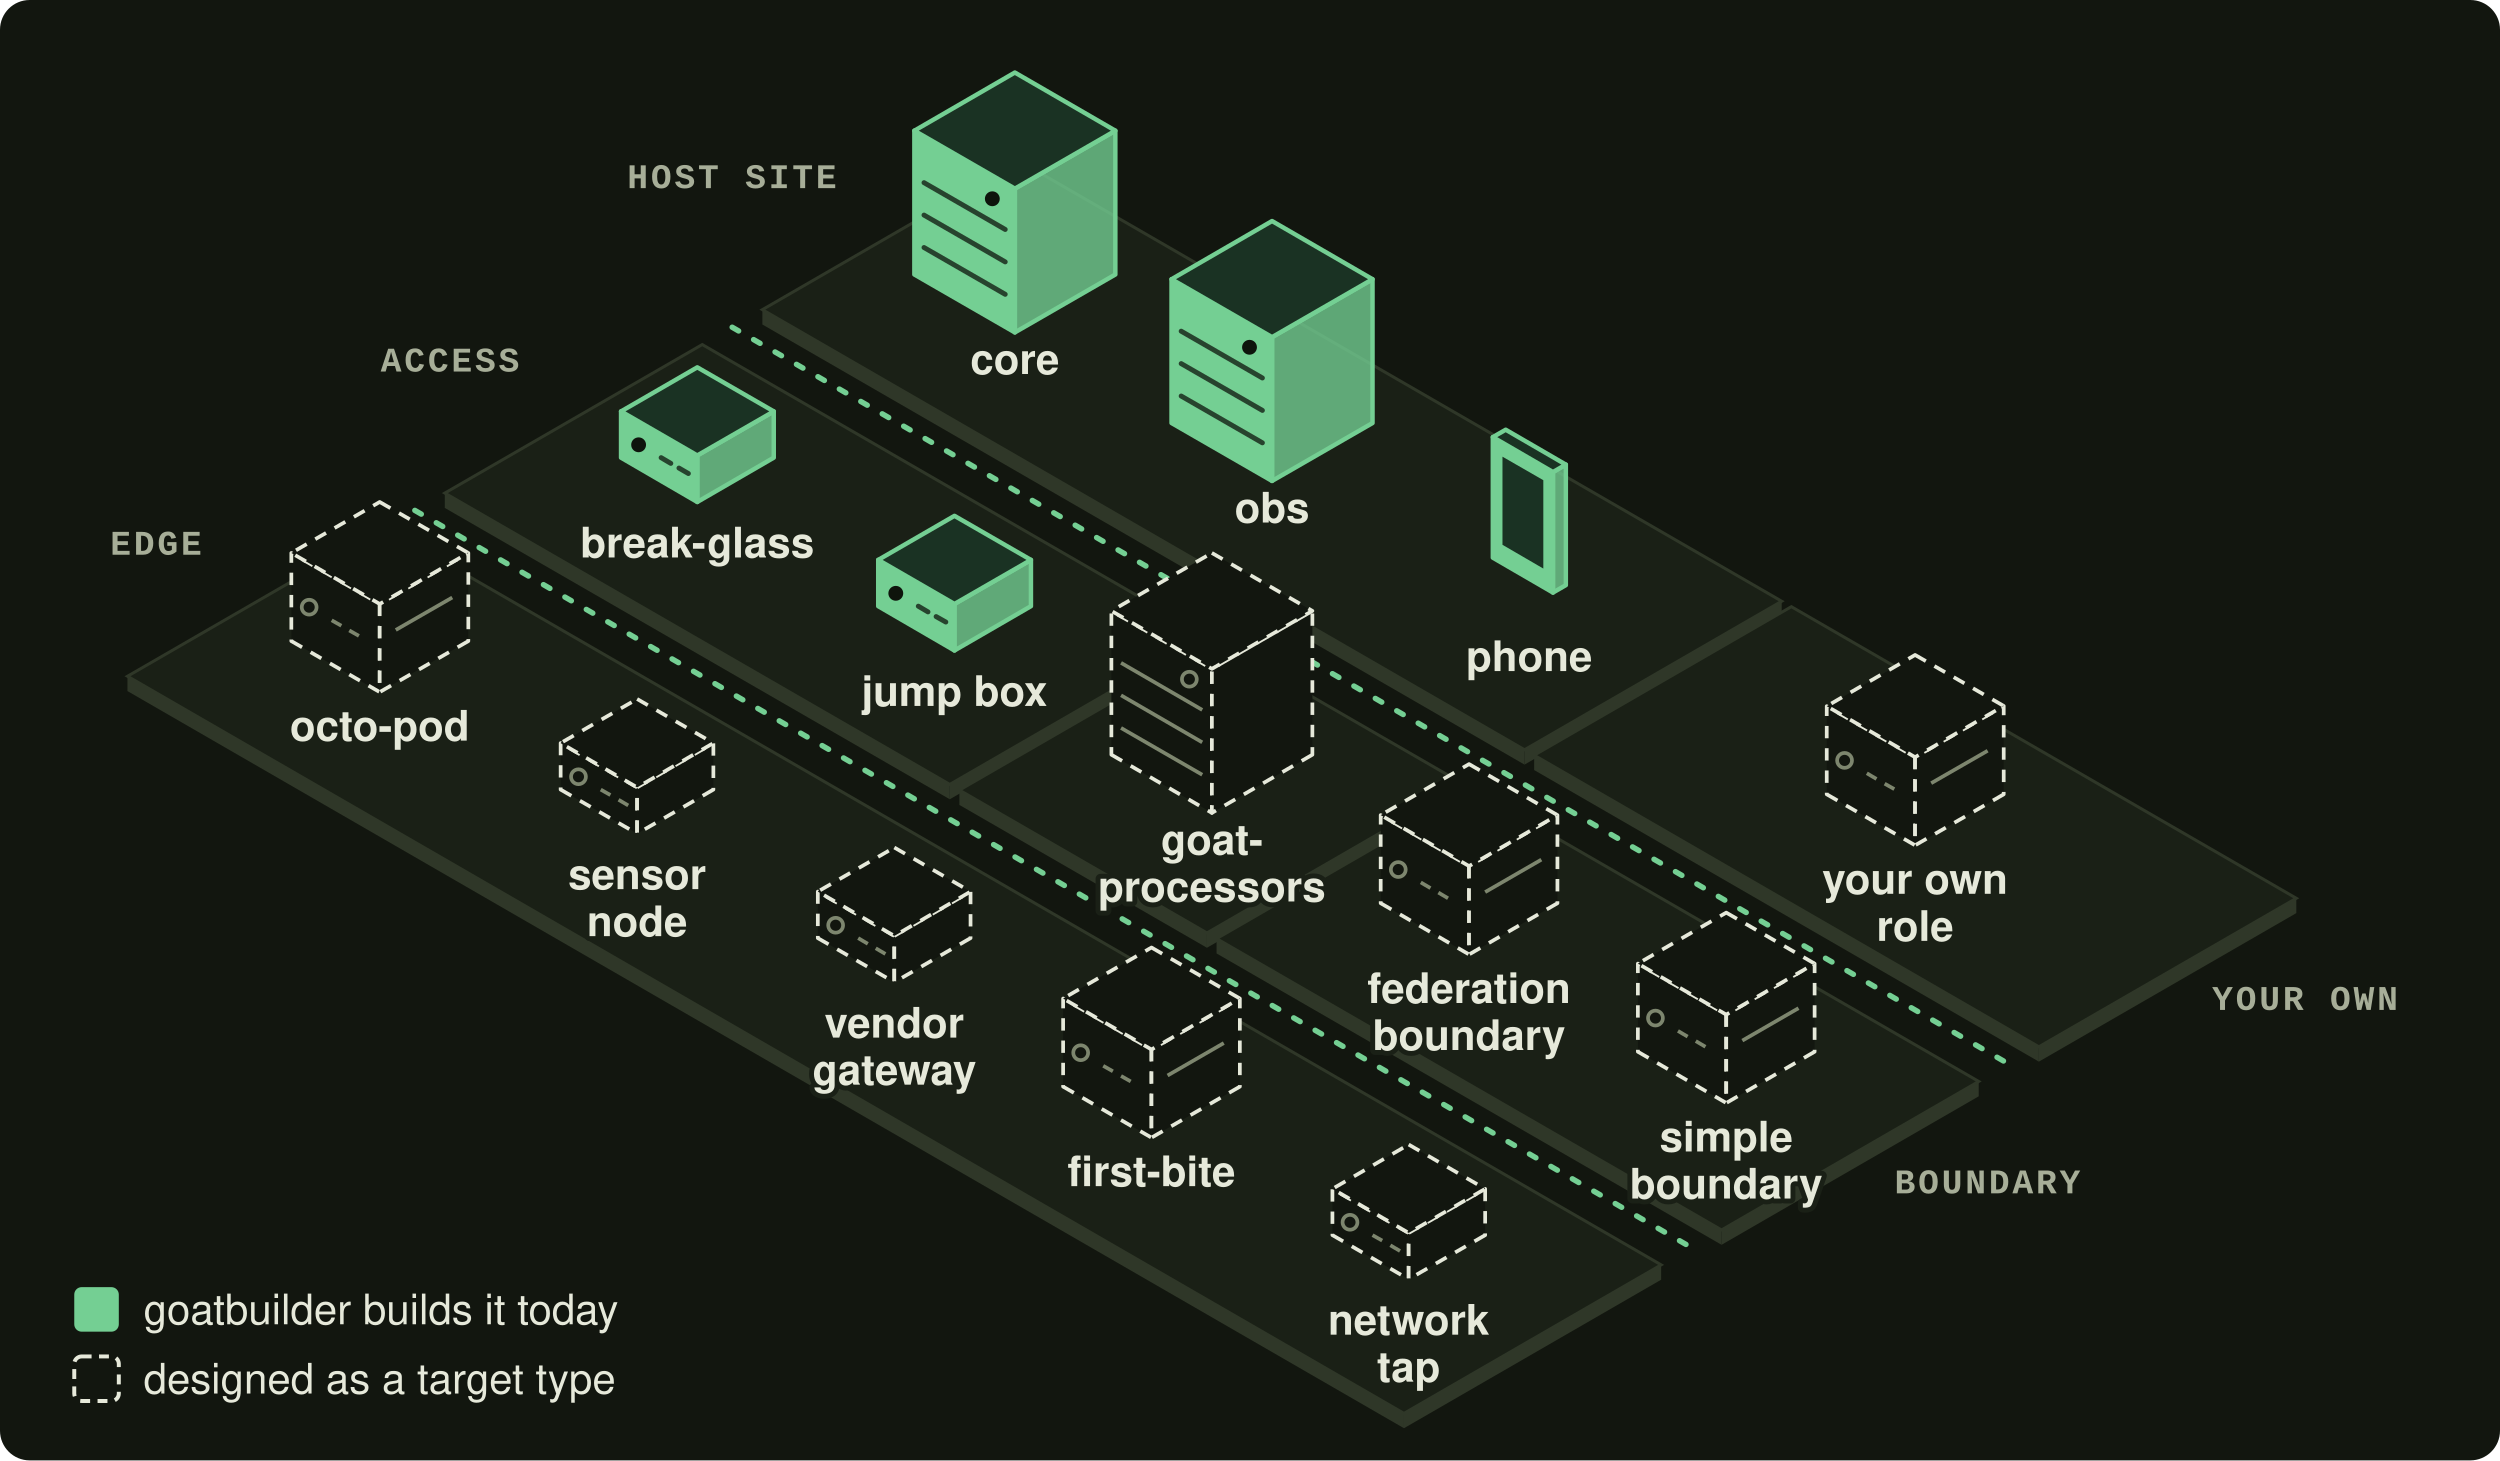
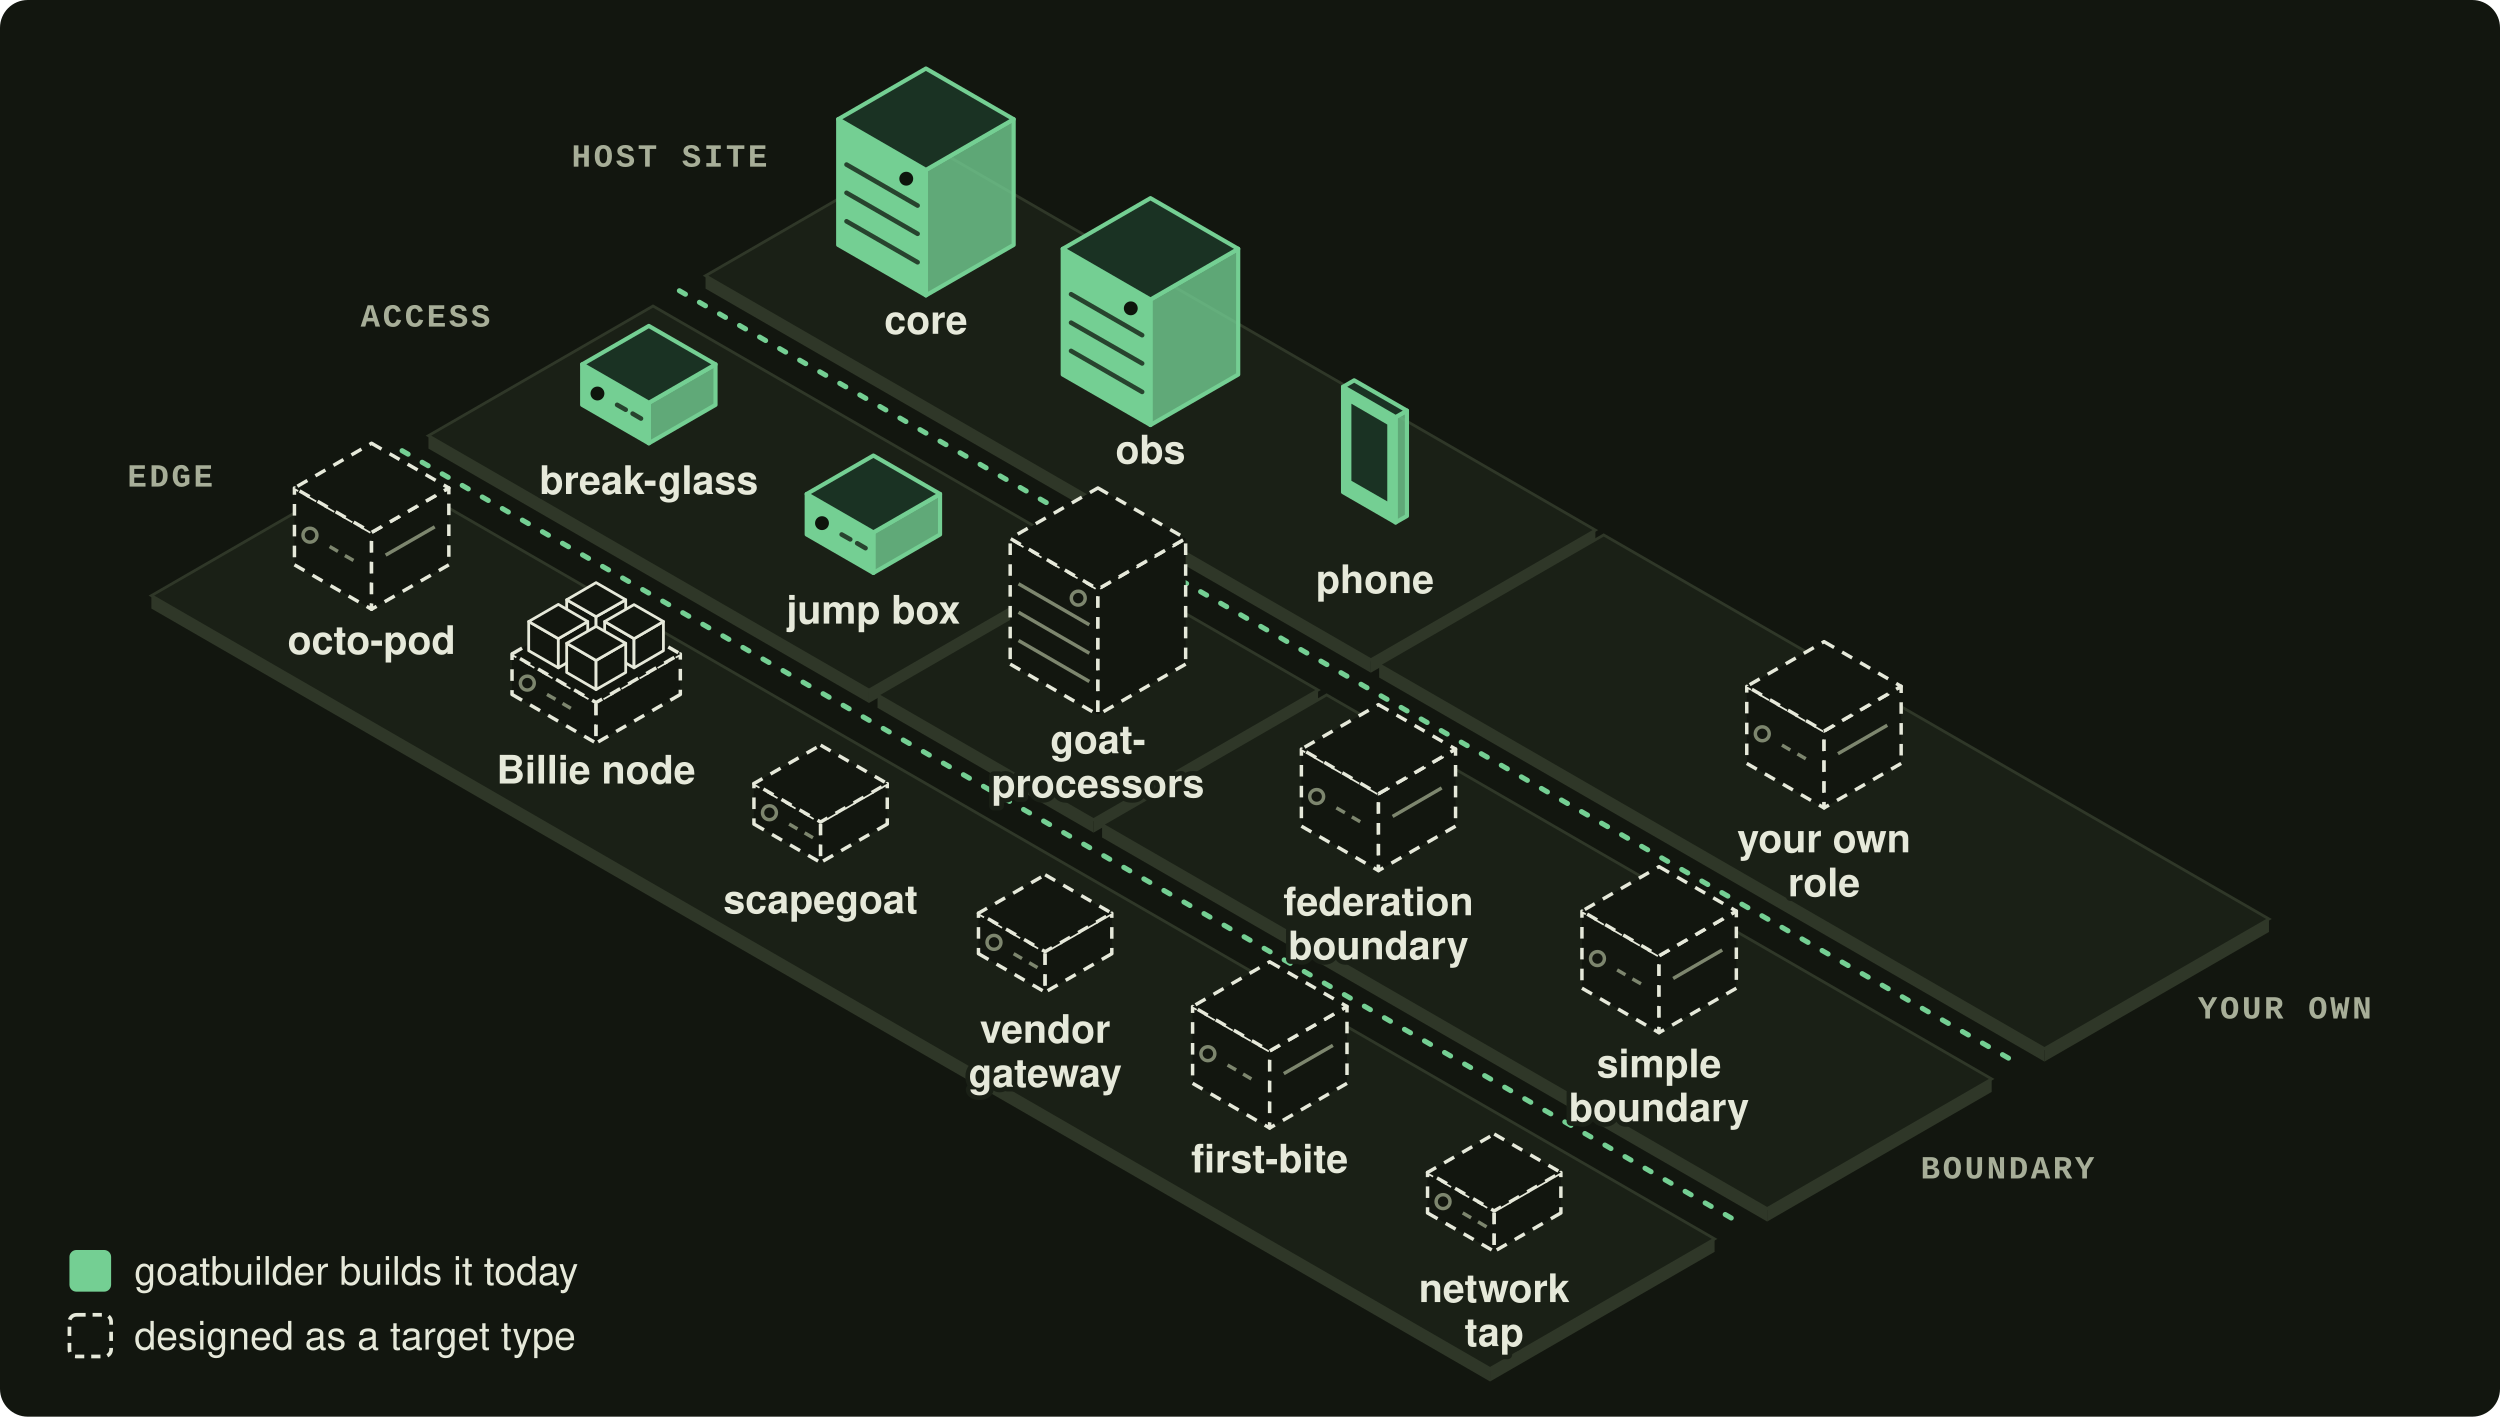
- <svg xmlns="http://www.w3.org/2000/svg" class="scene" viewBox="30 0 1010 590" role="img" aria-label="Thirteen machine roles on one site plan, and a place for your own. Solid, built by goatbuilder today: core, obs, phone, break-glass, network-gear jump box. Dashed, designed as goatbuilder target types: goat-processors, federation boundary, simple boundary, octo-pod, sensor node, vendor gateway, first-bite, network tap, and a role of your own.">
+ <svg xmlns="http://www.w3.org/2000/svg" class="scene" viewBox="30 0 1080 612" role="img" aria-label="Thirteen machine roles on one site plan, and a place for your own. Solid, built by goatbuilder today: core, obs, phone, break-glass, network-gear jump box. Dashed, designed as goatbuilder target types: goat-processors, federation boundary, simple boundary, octo-pod, Billie node with its kids, scapegoat, vendor gateway, first-bite, network tap, and a role of your own.">
  <style>
.scene{font-family:'Helvetica Neue', Helvetica, Arial, 'Liberation Sans', sans-serif;overflow:visible}
.scene .pd{fill:#1a2016;stroke:#2f3728;stroke-width:1.2}.scene .pe{fill:#2f3728}
.scene .mesh{stroke:#74cf93;stroke-width:2.2;fill:none;stroke-dasharray:3 7;stroke-linecap:round}
.scene .gl{font:700 14px ui-monospace, 'SF Mono', Menlo, Consolas, 'Liberation Mono', monospace;letter-spacing:.08em;fill:#a7ae98}
.scene .ml{font-size:17px;font-weight:700;fill:#e6e9da;paint-order:stroke fill;stroke:#1a2016;stroke-width:4px;stroke-linejoin:round}
.scene .hit{fill:transparent}.scene .ring{fill:none;stroke:none}
.scene .body polygon{stroke-linejoin:round}
.scene .built .st{fill:#1a3223;stroke:#74cf93;stroke-width:1.8}
.scene .built .sl{fill:#74cf93;stroke:#74cf93;stroke-width:1.8}
.scene .built .sr{fill:#74cf93;fill-opacity:.78;stroke:#74cf93;stroke-width:1.8}
.scene .built .scr{fill:#1a3223}
.scene .built .dt{stroke:#0e140c;stroke-width:2;stroke-linecap:round;opacity:.75}
.scene .built .led{fill:#0e140c}
.scene .plan .st,.scene .plan .sl,.scene .plan .sr{fill:#12160f;stroke:#e6e9da;stroke-width:1.5;stroke-dasharray:5 4}
+ .scene .plan .kid polygon{stroke-dasharray:none;stroke-width:1.2}
.scene .plan .dt{stroke:#7d866e;stroke-width:1.5}.scene .plan .led{fill:none;stroke:#7d866e;stroke-width:1.5}
</style>
-   <rect x="30" width="1010" height="590" rx="12" fill="#12160f" />
-   <polygon class="pe" points="338.0,125.1 645.9,302.9 645.9,308.9 338.0,131.1" />
-   <polygon class="pe" points="749.8,242.9 645.9,302.9 645.9,308.9 749.8,248.9" />
-   <polygon class="pd" points="441.9,65.1 749.8,242.9 645.9,302.9 338.0,125.1" />
-   <polygon class="pe" points="649.8,305.1 853.7,422.9 853.7,428.9 649.8,311.1" />
-   <polygon class="pe" points="957.7,362.9 853.7,422.9 853.7,428.9 957.7,368.9" />
-   <polygon class="pd" points="753.7,245.1 957.7,362.9 853.7,422.9 649.8,305.1" />
-   <polygon class="pe" points="209.7,199.2 413.7,316.9 413.7,322.9 209.7,205.2" />
-   <polygon class="pe" points="517.6,256.9 413.7,316.9 413.7,322.9 517.6,262.9" />
-   <polygon class="pd" points="313.7,139.2 517.6,256.9 413.7,316.9 209.7,199.2" />
-   <polygon class="pe" points="417.6,319.2 517.6,376.9 517.6,382.9 417.6,325.2" />
-   <polygon class="pe" points="621.5,316.9 517.6,376.9 517.6,382.9 621.5,322.9" />
-   <polygon class="pd" points="521.5,259.2 621.5,316.9 517.6,376.9 417.6,319.2" />
-   <polygon class="pe" points="521.5,379.2 725.5,496.9 725.5,502.9 521.5,385.2" />
-   <polygon class="pe" points="829.4,436.9 725.5,496.9 725.5,502.9 829.4,442.9" />
-   <polygon class="pd" points="625.4,319.2 829.4,436.9 725.5,496.9 521.5,379.2" />
-   <polygon class="pe" points="81.5,273.2 597.2,571.0 597.2,577.0 81.5,279.2" />
-   <polygon class="pe" points="701.1,511.0 597.2,571.0 597.2,577.0 701.1,517.0" />
-   <polygon class="pd" points="185.4,213.2 701.1,511.0 597.2,571.0 81.5,273.2" />
-   <path class="mesh" d="M325.8 132.2L841.6 429.9" />
-   <path class="mesh" d="M197.6 206.2L713.3 504.0" />
-   <text class="gl" x="368.0" y="76.0" text-anchor="end">HOST SITE</text>
-   <text class="gl" x="239.8" y="150.1" text-anchor="end">ACCESS</text>
-   <text class="gl" x="111.5" y="224.1" text-anchor="end">EDGE</text>
-   <text class="gl" x="923.7" y="408.0" text-anchor="start">YOUR OWN</text>
-   <text class="gl" x="795.4" y="482.1" text-anchor="start">BOUNDARY</text>
+   <rect x="30" width="1080" height="612" rx="12" fill="#12160f" />
+   <polygon class="pe" points="334.8,119.1 622.2,285.0 622.2,290.6 334.8,124.7" />
+   <polygon class="pe" points="719.2,229.0 622.2,285.0 622.2,290.6 719.2,234.6" />
+   <polygon class="pd" points="431.8,63.0 719.2,229.0 622.2,285.0 334.8,119.1" />
+   <polygon class="pe" points="625.8,287.1 913.2,453.0 913.2,458.6 625.8,292.7" />
+   <polygon class="pe" points="1010.2,397.0 913.2,453.0 913.2,458.6 1010.2,402.6" />
+   <polygon class="pd" points="722.8,231.1 1010.2,397.0 913.2,453.0 625.8,287.1" />
+   <polygon class="pe" points="215.1,188.2 405.4,298.1 405.4,303.7 215.1,193.8" />
+   <polygon class="pe" points="502.4,242.1 405.4,298.1 405.4,303.7 502.4,247.7" />
+   <polygon class="pd" points="312.1,132.2 502.4,242.1 405.4,298.1 215.1,188.2" />
+   <polygon class="pe" points="409.1,300.2 502.4,354.1 502.4,359.7 409.1,305.8" />
+   <polygon class="pe" points="599.4,298.1 502.4,354.1 502.4,359.7 599.4,303.7" />
+   <polygon class="pd" points="506.1,244.2 599.4,298.1 502.4,354.1 409.1,300.2" />
+   <polygon class="pe" points="506.1,356.2 793.4,522.1 793.4,527.7 506.1,361.8" />
+   <polygon class="pe" points="890.4,466.1 793.4,522.1 793.4,527.7 890.4,471.7" />
+   <polygon class="pd" points="603.1,300.2 890.4,466.1 793.4,522.1 506.1,356.2" />
+   <polygon class="pe" points="95.4,257.3 673.7,591.2 673.7,596.8 95.4,262.9" />
+   <polygon class="pe" points="770.7,535.2 673.7,591.2 673.7,596.8 770.7,540.8" />
+   <polygon class="pd" points="192.4,201.3 770.7,535.2 673.7,591.2 95.4,257.3" />
+   <path class="mesh" d="M323.5 125.6L901.8 459.5" />
+   <path class="mesh" d="M203.7 194.7L782.1 528.6" />
+   <text class="gl" x="361.5" y="72.0" text-anchor="end">HOST SITE</text>
+   <text class="gl" x="241.8" y="141.1" text-anchor="end">ACCESS</text>
+   <text class="gl" x="122.0" y="210.2" text-anchor="end">EDGE</text>
+   <text class="gl" x="979.5" y="440.0" text-anchor="start">YOUR OWN</text>
+   <text class="gl" x="859.7" y="509.1" text-anchor="start">BOUNDARY</text>
  <g class="mach built" data-k="core" id="m-core">
-     <polygon class="hit" points="440.0,67.8 537.4,124.0 440.0,180.2 342.6,124.0" />
-     <polygon class="ring" points="440.0,76.9 498.8,110.9 440.0,144.8 381.2,110.9" />
-     <g class="body">
-       <polygon class="sl" points="399.4,110.9 440.0,134.3 440.0,76.2 399.4,52.8" />
-       <polygon class="sr" points="480.6,110.9 440.0,134.3 440.0,76.2 480.6,52.8" />
-       <polygon class="st" points="440.0,29.3 480.6,52.8 440.0,76.2 399.4,52.8" />
-       <path class="dt" d="M403.3 100.0L436.1 118.9" />
-       <path class="dt" d="M403.3 86.9L436.1 105.8" />
-       <path class="dt" d="M403.3 73.8L436.1 92.7" />
-       <circle class="led" cx="430.9" cy="80.3" r="3" />
-     </g>
-     <text class="ml" x="440.0" y="151.1" text-anchor="middle">core</text>
+     <polygon class="hit" points="430.0,65.5 520.9,118.0 430.0,170.5 339.1,118.0" />
+     <polygon class="ring" points="430.0,74.1 484.9,105.8 430.0,137.4 375.1,105.8" />
+     <g class="body">
+       <polygon class="sl" points="392.1,105.8 430.0,127.6 430.0,73.4 392.1,51.5" />
+       <polygon class="sr" points="467.9,105.8 430.0,127.6 430.0,73.4 467.9,51.5" />
+       <polygon class="st" points="430.0,29.6 467.9,51.5 430.0,73.4 392.1,51.5" />
+       <path class="dt" d="M395.7 95.6L426.4 113.3" />
+       <path class="dt" d="M395.7 83.3L426.4 101.0" />
+       <path class="dt" d="M395.7 71.1L426.4 88.8" />
+       <circle class="led" cx="421.5" cy="77.2" r="3" />
+     </g>
+     <text class="ml" x="430.0" y="144.2" text-anchor="middle">core</text>
  </g>
  <g class="mach built" data-k="obs" id="m-obs">
-     <polygon class="hit" points="543.9,127.8 641.4,184.0 543.9,240.2 446.5,184.0" />
-     <polygon class="ring" points="543.9,136.9 602.7,170.9 543.9,204.8 485.1,170.9" />
-     <g class="body">
-       <polygon class="sl" points="503.3,170.9 543.9,194.3 543.9,136.2 503.3,112.8" />
-       <polygon class="sr" points="584.5,170.9 543.9,194.3 543.9,136.2 584.5,112.8" />
-       <polygon class="st" points="543.9,89.3 584.5,112.8 543.9,136.2 503.3,112.8" />
-       <path class="dt" d="M507.2 160.0L540.0 178.9" />
-       <path class="dt" d="M507.2 146.9L540.0 165.8" />
-       <path class="dt" d="M507.2 133.8L540.0 152.7" />
-       <circle class="led" cx="534.8" cy="140.3" r="3" />
-     </g>
-     <text class="ml" x="543.9" y="211.1" text-anchor="middle">obs</text>
+     <polygon class="hit" points="527.0,121.5 617.9,174.0 527.0,226.5 436.1,174.0" />
+     <polygon class="ring" points="527.0,130.1 581.9,161.8 527.0,193.4 472.1,161.8" />
+     <g class="body">
+       <polygon class="sl" points="489.1,161.8 527.0,183.6 527.0,129.4 489.1,107.5" />
+       <polygon class="sr" points="564.9,161.8 527.0,183.6 527.0,129.4 564.9,107.5" />
+       <polygon class="st" points="527.0,85.6 564.9,107.5 527.0,129.4 489.1,107.5" />
+       <path class="dt" d="M492.7 151.6L523.4 169.3" />
+       <path class="dt" d="M492.7 139.4L523.4 157.0" />
+       <path class="dt" d="M492.7 127.1L523.4 144.8" />
+       <circle class="led" cx="518.5" cy="133.2" r="3" />
+     </g>
+     <text class="ml" x="527.0" y="200.2" text-anchor="middle">obs</text>
  </g>
  <g class="mach built" data-k="phone" id="m-phone">
-     <polygon class="hit" points="647.8,187.8 745.3,244.0 647.8,300.2 550.4,244.0" />
-     <polygon class="ring" points="638.3,211.8 680.8,236.4 657.4,249.9 614.9,225.3" />
-     <g class="body">
-       <polygon class="sl" points="633.1,225.3 657.4,239.4 657.4,190.7 633.1,176.6" />
-       <polygon class="sr" points="662.6,236.4 657.4,239.4 657.4,190.7 662.6,187.7" />
-       <polygon class="st" points="638.3,173.6 662.6,187.7 657.4,190.7 633.1,176.6" />
-       <polygon class="scr" points="637.0,220.1 653.5,229.7 653.5,194.0 637.0,184.5" />
-     </g>
-     <text class="ml" x="647.8" y="271.1" text-anchor="middle">phone</text>
+     <polygon class="hit" points="624.0,177.5 714.9,230.0 624.0,282.5 533.1,230.0" />
+     <polygon class="ring" points="615.0,200.0 654.8,222.9 632.9,235.5 593.2,212.6" />
+     <g class="body">
+       <polygon class="sl" points="610.2,212.6 632.9,225.7 632.9,180.2 610.2,167.1" />
+       <polygon class="sr" points="637.8,222.9 632.9,225.7 632.9,180.2 637.8,177.4" />
+       <polygon class="st" points="615.0,164.3 637.8,177.4 632.9,180.2 610.2,167.1" />
+       <polygon class="scr" points="613.8,207.7 629.3,216.6 629.3,183.4 613.8,174.4" />
+     </g>
+     <text class="ml" x="624.0" y="256.2" text-anchor="middle">phone</text>
  </g>
  <g class="mach plan" data-k="own" id="m-own">
-     <polygon class="hit" points="803.7,277.8 901.2,334.0 803.7,390.3 706.3,334.0" />
-     <polygon class="ring" points="803.7,289.8 857.6,320.9 803.7,352.0 749.8,320.9" />
-     <g class="body">
-       <polygon class="sl" points="768.0,320.9 803.7,341.5 803.7,305.9 768.0,285.3" />
-       <polygon class="sr" points="839.5,320.9 803.7,341.5 803.7,305.9 839.5,285.2" />
-       <polygon class="st" points="803.7,264.6 839.5,285.2 803.7,305.9 768.0,285.3" />
-       <circle class="led" cx="775.2" cy="307.2" r="3" />
-       <path class="dt" d="M784.2 312.4L788.1 314.7" />
-       <path class="dt" d="M791.4 316.6L795.3 318.8" />
-       <path class="dt" d="M833.0 303.3L810.2 316.4" />
-     </g>
-     <text class="ml" x="803.7" y="361.1" text-anchor="middle">your own</text>
-     <text class="ml" x="803.7" y="380.1" text-anchor="middle">role</text>
+     <polygon class="hit" points="818.0,289.5 908.9,342.0 818.0,394.5 727.0,342.0" />
+     <polygon class="ring" points="818.0,300.7 868.3,329.8 818.0,358.8 767.7,329.8" />
+     <g class="body">
+       <polygon class="sl" points="784.6,329.8 818.0,349.0 818.0,315.8 784.6,296.5" />
+       <polygon class="sr" points="851.3,329.8 818.0,349.0 818.0,315.8 851.3,296.5" />
+       <polygon class="st" points="818.0,277.2 851.3,296.5 818.0,315.8 784.6,296.5" />
+       <circle class="led" cx="791.3" cy="317.0" r="3" />
+       <path class="dt" d="M799.8 321.9L803.4 324.0" />
+       <path class="dt" d="M806.5 325.7L810.1 327.8" />
+       <path class="dt" d="M845.3 313.3L824.0 325.6" />
+     </g>
+     <text class="ml" x="818.0" y="368.2" text-anchor="middle">your own</text>
+     <text class="ml" x="818.0" y="387.2" text-anchor="middle">role</text>
  </g>
  <g class="mach built" data-k="breakglass" id="m-breakglass">
-     <polygon class="hit" points="311.7,141.8 409.1,198.1 311.7,254.3 214.3,198.1" />
-     <polygon class="ring" points="311.7,156.6 360.8,184.9 311.7,213.3 262.7,184.9" />
-     <g class="body">
-       <polygon class="sl" points="280.9,184.9 311.7,202.8 311.7,184.0 280.9,166.2" />
-       <polygon class="sr" points="342.6,184.9 311.7,202.8 311.7,184.0 342.6,166.2" />
-       <polygon class="st" points="311.7,148.4 342.6,166.2 311.7,184.0 280.9,166.2" />
-       <circle class="led" cx="288.0" cy="179.7" r="3" />
-       <path class="dt" d="M297.1 184.9L301.0 187.2" />
-       <path class="dt" d="M304.3 189.1L308.1 191.3" />
-     </g>
-     <text class="ml" x="311.7" y="225.2" text-anchor="middle">break-glass</text>
+     <polygon class="hit" points="310.3,134.6 401.2,187.1 310.3,239.6 219.3,187.1" />
+     <polygon class="ring" points="310.3,148.4 356.0,174.9 310.3,201.3 264.5,174.9" />
+     <g class="body">
+       <polygon class="sl" points="281.5,174.9 310.3,191.5 310.3,174.0 281.5,157.4" />
+       <polygon class="sr" points="339.1,174.9 310.3,191.5 310.3,174.0 339.1,157.4" />
+       <polygon class="st" points="310.3,140.8 339.1,157.4 310.3,174.0 281.5,157.4" />
+       <circle class="led" cx="288.1" cy="170.0" r="3" />
+       <path class="dt" d="M296.6 174.9L300.3 177.0" />
+       <path class="dt" d="M303.3 178.7L306.9 180.8" />
+     </g>
+     <text class="ml" x="310.3" y="213.4" text-anchor="middle">break-glass</text>
  </g>
  <g class="mach built" data-k="network-jump" id="m-network-jump">
-     <polygon class="hit" points="415.6,201.8 513.1,258.1 415.6,314.3 318.2,258.1" />
-     <polygon class="ring" points="415.6,216.6 464.7,244.9 415.6,273.2 366.6,244.9" />
-     <g class="body">
-       <polygon class="sl" points="384.8,244.9 415.6,262.8 415.6,244.0 384.8,226.2" />
-       <polygon class="sr" points="446.5,244.9 415.6,262.8 415.6,244.0 446.5,226.2" />
-       <polygon class="st" points="415.6,208.4 446.5,226.2 415.6,244.0 384.8,226.2" />
-       <circle class="led" cx="391.9" cy="239.7" r="3" />
-       <path class="dt" d="M401.0 244.9L404.9 247.2" />
-       <path class="dt" d="M408.2 249.1L412.1 251.3" />
-     </g>
-     <text class="ml" x="415.6" y="285.2" text-anchor="middle">jump box</text>
+     <polygon class="hit" points="407.3,190.6 498.2,243.1 407.3,295.6 316.3,243.1" />
+     <polygon class="ring" points="407.3,204.5 453.0,230.9 407.3,257.3 361.5,230.9" />
+     <g class="body">
+       <polygon class="sl" points="378.5,230.9 407.3,247.5 407.3,230.0 378.5,213.4" />
+       <polygon class="sr" points="436.1,230.9 407.3,247.5 407.3,230.0 436.1,213.4" />
+       <polygon class="st" points="407.3,196.8 436.1,213.4 407.3,230.0 378.5,213.4" />
+       <circle class="led" cx="385.1" cy="226.0" r="3" />
+       <path class="dt" d="M393.6 230.9L397.3 233.0" />
+       <path class="dt" d="M400.3 234.7L403.9 236.8" />
+     </g>
+     <text class="ml" x="407.3" y="269.4" text-anchor="middle">jump box</text>
  </g>
  <g class="mach plan" data-k="processors" id="m-processors">
-     <polygon class="hit" points="519.6,261.8 617.0,318.1 519.6,374.3 422.1,318.1" />
-     <polygon class="ring" points="519.6,271.0 578.3,304.9 519.6,338.9 460.8,304.9" />
-     <g class="body">
-       <polygon class="sl" points="479.0,304.9 519.6,328.4 519.6,270.2 479.0,246.8" />
-       <polygon class="sr" points="560.2,304.9 519.6,328.4 519.6,270.2 560.2,246.8" />
-       <polygon class="st" points="519.6,223.4 560.2,246.8 519.6,270.2 479.0,246.8" />
-       <path class="dt" d="M482.9 294.1L515.7 313.0" />
-       <path class="dt" d="M482.9 280.9L515.7 299.9" />
-       <path class="dt" d="M482.9 267.8L515.7 286.8" />
-       <circle class="led" cx="510.5" cy="274.4" r="3" />
-     </g>
-     <text class="ml" x="519.6" y="345.2" text-anchor="middle">goat-</text>
-     <text class="ml" x="519.6" y="364.2" text-anchor="middle">processors</text>
+     <polygon class="hit" points="504.3,246.6 595.2,299.1 504.3,351.6 413.3,299.1" />
+     <polygon class="ring" points="504.3,255.2 559.1,286.9 504.3,318.6 449.4,286.9" />
+     <g class="body">
+       <polygon class="sl" points="466.4,286.9 504.3,308.8 504.3,254.5 466.4,232.6" />
+       <polygon class="sr" points="542.2,286.9 504.3,308.8 504.3,254.5 542.2,232.6" />
+       <polygon class="st" points="504.3,210.8 542.2,232.6 504.3,254.5 466.4,232.6" />
+       <path class="dt" d="M470.0 276.7L500.6 294.4" />
+       <path class="dt" d="M470.0 264.5L500.6 282.2" />
+       <path class="dt" d="M470.0 252.2L500.6 269.9" />
+       <circle class="led" cx="495.8" cy="258.4" r="3" />
+     </g>
+     <text class="ml" x="504.3" y="325.4" text-anchor="middle">goat-</text>
+     <text class="ml" x="504.3" y="344.4" text-anchor="middle">processors</text>
  </g>
  <g class="mach plan" data-k="federation" id="m-federation">
-     <polygon class="hit" points="623.5,321.8 720.9,378.1 623.5,434.3 526.1,378.1" />
-     <polygon class="ring" points="623.5,333.8 677.4,364.9 623.5,396.1 569.6,364.9" />
-     <g class="body">
-       <polygon class="sl" points="587.8,364.9 623.5,385.6 623.5,349.9 587.8,329.3" />
-       <polygon class="sr" points="659.2,364.9 623.5,385.6 623.5,349.9 659.2,329.3" />
-       <polygon class="st" points="623.5,308.7 659.2,329.3 623.5,349.9 587.8,329.3" />
-       <circle class="led" cx="594.9" cy="351.3" r="3" />
-       <path class="dt" d="M604.0 356.5L607.9 358.8" />
-       <path class="dt" d="M611.1 360.6L615.0 362.9" />
-       <path class="dt" d="M652.7 347.3L630.0 360.4" />
-     </g>
-     <text class="ml" x="623.5" y="405.2" text-anchor="middle">federation</text>
-     <text class="ml" x="623.5" y="424.2" text-anchor="middle">boundary</text>
+     <polygon class="hit" points="625.5,316.6 716.4,369.1 625.5,421.6 534.6,369.1" />
+     <polygon class="ring" points="625.5,327.8 675.8,356.9 625.5,385.9 575.2,356.9" />
+     <g class="body">
+       <polygon class="sl" points="592.2,356.9 625.5,376.1 625.5,342.9 592.2,323.6" />
+       <polygon class="sr" points="658.8,356.9 625.5,376.1 625.5,342.9 658.8,323.6" />
+       <polygon class="st" points="625.5,304.4 658.8,323.6 625.5,342.9 592.2,323.6" />
+       <circle class="led" cx="598.8" cy="344.1" r="3" />
+       <path class="dt" d="M607.3 349.0L611.0 351.1" />
+       <path class="dt" d="M614.0 352.9L617.6 355.0" />
+       <path class="dt" d="M652.8 340.4L631.6 352.7" />
+     </g>
+     <text class="ml" x="625.5" y="395.4" text-anchor="middle">federation</text>
+     <text class="ml" x="625.5" y="414.4" text-anchor="middle">boundary</text>
  </g>
  <g class="mach plan" data-k="simple" id="m-simple">
-     <polygon class="hit" points="727.4,381.8 824.8,438.1 727.4,494.3 630.0,438.1" />
-     <polygon class="ring" points="727.4,393.8 781.3,424.9 727.4,456.1 673.5,424.9" />
-     <g class="body">
-       <polygon class="sl" points="691.7,424.9 727.4,445.6 727.4,409.9 691.7,389.3" />
-       <polygon class="sr" points="763.1,424.9 727.4,445.6 727.4,409.9 763.1,389.3" />
-       <polygon class="st" points="727.4,368.7 763.1,389.3 727.4,409.9 691.7,389.3" />
-       <circle class="led" cx="698.8" cy="411.3" r="3" />
-       <path class="dt" d="M707.9 416.5L711.8 418.8" />
-       <path class="dt" d="M715.1 420.6L719.0 422.9" />
-       <path class="dt" d="M756.6 407.3L733.9 420.4" />
-     </g>
-     <text class="ml" x="727.4" y="465.2" text-anchor="middle">simple</text>
-     <text class="ml" x="727.4" y="484.2" text-anchor="middle">boundary</text>
+     <polygon class="hit" points="746.7,386.6 837.7,439.1 746.7,491.6 655.8,439.1" />
+     <polygon class="ring" points="746.7,397.8 797.1,426.9 746.7,455.9 696.4,426.9" />
+     <g class="body">
+       <polygon class="sl" points="713.4,426.9 746.7,446.1 746.7,412.9 713.4,393.6" />
+       <polygon class="sr" points="780.1,426.9 746.7,446.1 746.7,412.9 780.1,393.6" />
+       <polygon class="st" points="746.7,374.4 780.1,393.6 746.7,412.9 713.4,393.6" />
+       <circle class="led" cx="720.1" cy="414.1" r="3" />
+       <path class="dt" d="M728.6 419.0L732.2 421.1" />
+       <path class="dt" d="M735.2 422.9L738.9 425.0" />
+       <path class="dt" d="M774.0 410.4L752.8 422.7" />
+     </g>
+     <text class="ml" x="746.7" y="465.4" text-anchor="middle">simple</text>
+     <text class="ml" x="746.7" y="484.4" text-anchor="middle">boundary</text>
  </g>
  <g class="mach plan" data-k="octo-pod" id="m-octo-pod">
-     <polygon class="hit" points="183.4,215.9 280.9,272.1 183.4,328.4 86.0,272.1" />
-     <polygon class="ring" points="183.4,227.9 237.4,259.0 183.4,290.1 129.5,259.0" />
-     <g class="body">
-       <polygon class="sl" points="147.7,259.0 183.4,279.6 183.4,244.0 147.7,223.4" />
-       <polygon class="sr" points="219.2,259.0 183.4,279.6 183.4,244.0 219.2,223.4" />
-       <polygon class="st" points="183.4,202.8 219.2,223.4 183.4,244.0 147.7,223.4" />
-       <circle class="led" cx="154.9" cy="245.3" r="3" />
-       <path class="dt" d="M164.0 250.6L167.9 252.8" />
-       <path class="dt" d="M171.1 254.7L175.0 256.9" />
-       <path class="dt" d="M212.7 241.4L189.9 254.5" />
-     </g>
-     <text class="ml" x="183.4" y="299.2" text-anchor="middle">octo-pod</text>
+     <polygon class="hit" points="190.5,203.8 281.5,256.2 190.5,308.8 99.6,256.2" />
+     <polygon class="ring" points="190.5,215.0 240.9,244.0 190.5,273.1 140.2,244.0" />
+     <g class="body">
+       <polygon class="sl" points="157.2,244.0 190.5,263.2 190.5,230.0 157.2,210.8" />
+       <polygon class="sr" points="223.9,244.0 190.5,263.2 190.5,230.0 223.9,210.8" />
+       <polygon class="st" points="190.5,191.5 223.9,210.8 190.5,230.0 157.2,210.8" />
+       <circle class="led" cx="163.9" cy="231.2" r="3" />
+       <path class="dt" d="M172.4 236.1L176.0 238.2" />
+       <path class="dt" d="M179.0 240.0L182.7 242.1" />
+       <path class="dt" d="M217.8 227.6L196.6 239.8" />
+     </g>
+     <text class="ml" x="190.5" y="282.5" text-anchor="middle">octo-pod</text>
  </g>
  <g class="mach plan" data-k="sensor" id="m-sensor">
-     <polygon class="hit" points="287.4,275.9 384.8,332.1 287.4,388.4 189.9,332.1" />
-     <polygon class="ring" points="287.4,290.7 336.4,319.0 287.4,347.3 238.3,319.0" />
-     <g class="body">
-       <polygon class="sl" points="256.5,319.0 287.4,336.8 287.4,318.1 256.5,300.2" />
-       <polygon class="sr" points="318.2,319.0 287.4,336.8 287.4,318.1 318.2,300.2" />
-       <polygon class="st" points="287.4,282.4 318.2,300.2 287.4,318.1 256.5,300.2" />
-       <circle class="led" cx="263.7" cy="313.8" r="3" />
-       <path class="dt" d="M272.7 319.0L276.6 321.2" />
-       <path class="dt" d="M279.9 323.1L283.8 325.4" />
-     </g>
-     <text class="ml" x="287.4" y="359.2" text-anchor="middle">sensor</text>
-     <text class="ml" x="287.4" y="378.2" text-anchor="middle">node</text>
+     <polygon class="hit" points="287.5,259.8 378.5,312.2 287.5,364.8 196.6,312.3" />
+     <polygon class="ring" points="287.5,269.2 340.9,300.0 287.5,330.8 234.2,300.0" />
+     <g class="body">
+       <polygon class="sl" points="251.2,300.0 287.5,321.0 287.5,303.5 251.2,282.5" />
+       <polygon class="sr" points="323.9,300.0 287.5,321.0 287.5,303.5 323.9,282.5" />
+       <polygon class="st" points="287.5,261.5 323.9,282.5 287.5,303.5 251.2,282.5" />
+       <g class="kid">
+         <polygon class="sl" points="274.8,271.6 287.5,279.0 287.5,266.4 274.8,259.1" />
+         <polygon class="sr" points="300.3,271.6 287.5,279.0 287.5,266.4 300.3,259.1" />
+         <polygon class="st" points="287.5,251.7 300.3,259.1 287.5,266.4 274.8,259.1" />
+       </g>
+       <g class="kid">
+         <polygon class="sl" points="291.2,281.1 303.9,288.5 303.9,275.9 291.2,268.5" />
+         <polygon class="sr" points="316.6,281.1 303.9,288.5 303.9,275.9 316.6,268.5" />
+         <polygon class="st" points="303.9,261.2 316.6,268.5 303.9,275.9 291.2,268.5" />
+       </g>
+       <g class="kid">
+         <polygon class="sl" points="258.4,281.1 271.2,288.5 271.2,275.9 258.4,268.5" />
+         <polygon class="sr" points="283.9,281.1 271.2,288.5 271.2,275.9 283.9,268.5" />
+         <polygon class="st" points="271.2,261.1 283.9,268.5 271.2,275.9 258.4,268.5" />
+       </g>
+       <g class="kid">
+         <polygon class="sl" points="274.8,290.5 287.5,297.9 287.5,285.3 274.8,277.9" />
+         <polygon class="sr" points="300.3,290.5 287.5,297.9 287.5,285.3 300.3,277.9" />
+         <polygon class="st" points="287.5,270.6 300.3,277.9 287.5,285.3 274.8,277.9" />
+       </g>
+       <circle class="led" cx="257.8" cy="295.1" r="3" />
+       <path class="dt" d="M266.3 300.0L270.0 302.1" />
+       <path class="dt" d="M273.0 303.9L276.6 306.0" />
+     </g>
+     <text class="ml" x="287.5" y="338.5" text-anchor="middle">Billie node</text>
+   </g>
+   <g class="mach plan" data-k="scapegoat" id="m-scapegoat">
+     <polygon class="hit" points="384.5,315.8 475.5,368.2 384.5,420.8 293.6,368.2" />
+     <polygon class="ring" points="384.5,329.6 430.3,356.0 384.5,382.4 338.8,356.0" />
+     <g class="body">
+       <polygon class="sl" points="355.7,356.0 384.5,372.6 384.5,355.1 355.7,338.5" />
+       <polygon class="sr" points="413.3,356.0 384.5,372.6 384.5,355.1 413.3,338.5" />
+       <polygon class="st" points="384.5,321.9 413.3,338.5 384.5,355.1 355.7,338.5" />
+       <circle class="led" cx="362.4" cy="351.1" r="3" />
+       <path class="dt" d="M370.9 356.0L374.5 358.1" />
+       <path class="dt" d="M377.6 359.8L381.2 361.9" />
+     </g>
+     <text class="ml" x="384.5" y="394.5" text-anchor="middle">scapegoat</text>
  </g>
  <g class="mach plan" data-k="vendor" id="m-vendor">
-     <polygon class="hit" points="391.3,335.9 488.7,392.1 391.3,448.4 293.9,392.1" />
-     <polygon class="ring" points="391.3,350.7 440.3,379.0 391.3,407.3 342.2,379.0" />
-     <g class="body">
-       <polygon class="sl" points="360.4,379.0 391.3,396.8 391.3,378.1 360.4,360.2" />
-       <polygon class="sr" points="422.1,379.0 391.3,396.8 391.3,378.1 422.1,360.2" />
-       <polygon class="st" points="391.3,342.4 422.1,360.2 391.3,378.1 360.4,360.2" />
-       <circle class="led" cx="367.6" cy="373.8" r="3" />
-       <path class="dt" d="M376.7 379.0L380.6 381.3" />
-       <path class="dt" d="M383.8 383.1L387.7 385.4" />
-     </g>
-     <text class="ml" x="391.3" y="419.2" text-anchor="middle">vendor</text>
-     <text class="ml" x="391.3" y="438.2" text-anchor="middle">gateway</text>
+     <polygon class="hit" points="481.5,371.8 572.5,424.3 481.5,476.8 390.6,424.3" />
+     <polygon class="ring" points="481.5,385.6 527.3,412.0 481.5,438.4 435.8,412.0" />
+     <g class="body">
+       <polygon class="sl" points="452.7,412.0 481.5,428.6 481.5,411.1 452.7,394.5" />
+       <polygon class="sr" points="510.3,412.0 481.5,428.6 481.5,411.1 510.3,394.5" />
+       <polygon class="st" points="481.5,377.9 510.3,394.5 481.5,411.1 452.7,394.5" />
+       <circle class="led" cx="459.4" cy="407.1" r="3" />
+       <path class="dt" d="M467.9 412.0L471.5 414.1" />
+       <path class="dt" d="M474.6 415.9L478.2 418.0" />
+     </g>
+     <text class="ml" x="481.5" y="450.5" text-anchor="middle">vendor</text>
+     <text class="ml" x="481.5" y="469.5" text-anchor="middle">gateway</text>
  </g>
  <g class="mach plan" data-k="first-bite" id="m-first-bite">
-     <polygon class="hit" points="495.2,395.9 592.6,452.1 495.2,508.4 397.8,452.1" />
-     <polygon class="ring" points="495.2,407.9 549.1,439.0 495.2,470.1 441.3,439.0" />
-     <g class="body">
-       <polygon class="sl" points="459.5,439.0 495.2,459.6 495.2,424.0 459.5,403.4" />
-       <polygon class="sr" points="530.9,439.0 495.2,459.6 495.2,424.0 530.9,403.4" />
-       <polygon class="st" points="495.2,382.8 530.9,403.4 495.2,424.0 459.5,403.4" />
-       <circle class="led" cx="466.6" cy="425.3" r="3" />
-       <path class="dt" d="M475.7 430.6L479.6 432.8" />
-       <path class="dt" d="M482.9 434.7L486.8 436.9" />
-       <path class="dt" d="M524.4 421.4L501.7 434.5" />
-     </g>
-     <text class="ml" x="495.2" y="479.2" text-anchor="middle">first-bite</text>
+     <polygon class="hit" points="578.5,427.8 669.5,480.2 578.5,532.8 487.6,480.3" />
+     <polygon class="ring" points="578.5,439.0 628.8,468.0 578.5,497.1 528.2,468.0" />
+     <g class="body">
+       <polygon class="sl" points="545.2,468.0 578.5,487.3 578.5,454.0 545.2,434.8" />
+       <polygon class="sr" points="611.9,468.0 578.5,487.3 578.5,454.0 611.9,434.8" />
+       <polygon class="st" points="578.5,415.5 611.9,434.8 578.5,454.0 545.2,434.8" />
+       <circle class="led" cx="551.8" cy="455.2" r="3" />
+       <path class="dt" d="M560.3 460.1L564.0 462.2" />
+       <path class="dt" d="M567.0 464.0L570.6 466.1" />
+       <path class="dt" d="M605.8 451.6L584.6 463.8" />
+     </g>
+     <text class="ml" x="578.5" y="506.5" text-anchor="middle">first-bite</text>
  </g>
  <g class="mach plan" data-k="tap" id="m-tap">
-     <polygon class="hit" points="599.1,455.9 696.6,512.1 599.1,568.4 501.7,512.1" />
-     <polygon class="ring" points="599.1,470.7 648.2,499.0 599.1,527.3 550.1,499.0" />
-     <g class="body">
-       <polygon class="sl" points="568.3,499.0 599.1,516.8 599.1,498.1 568.3,480.3" />
-       <polygon class="sr" points="630.0,499.0 599.1,516.8 599.1,498.1 630.0,480.3" />
-       <polygon class="st" points="599.1,462.4 630.0,480.3 599.1,498.1 568.3,480.3" />
-       <circle class="led" cx="575.4" cy="493.8" r="3" />
-       <path class="dt" d="M584.5 499.0L588.4 501.2" />
-       <path class="dt" d="M591.7 503.1L595.6 505.4" />
-     </g>
-     <text class="ml" x="599.1" y="539.2" text-anchor="middle">network</text>
-     <text class="ml" x="599.1" y="558.2" text-anchor="middle">tap</text>
-   </g>
-   <g transform="translate(60 520)">
+     <polygon class="hit" points="675.5,483.8 766.5,536.2 675.5,588.8 584.6,536.2" />
+     <polygon class="ring" points="675.5,497.6 721.3,524.0 675.5,550.4 629.7,524.0" />
+     <g class="body">
+       <polygon class="sl" points="646.7,524.0 675.5,540.6 675.5,523.1 646.7,506.5" />
+       <polygon class="sr" points="704.3,524.0 675.5,540.6 675.5,523.1 704.3,506.5" />
+       <polygon class="st" points="675.5,489.9 704.3,506.5 675.5,523.1 646.7,506.5" />
+       <circle class="led" cx="653.4" cy="519.1" r="3" />
+       <path class="dt" d="M661.9 524.0L665.5 526.1" />
+       <path class="dt" d="M668.5 527.8L672.2 530.0" />
+     </g>
+     <text class="ml" x="675.5" y="562.5" text-anchor="middle">network</text>
+     <text class="ml" x="675.5" y="581.5" text-anchor="middle">tap</text>
+   </g>
+   <g transform="translate(60 540)">
    <rect width="18" height="18" rx="3" fill="#74cf93" />
    <text x="28" y="15" font-size="17" fill="#e6e9da">goatbuilder builds it today</text>
    <rect y="28" width="18" height="18" rx="3" fill="#12160f" stroke="#e6e9da" stroke-width="1.6" stroke-dasharray="4 3" />
    <text x="28" y="43" font-size="17" fill="#e6e9da">designed as a target type</text>
  </g>
</svg>
